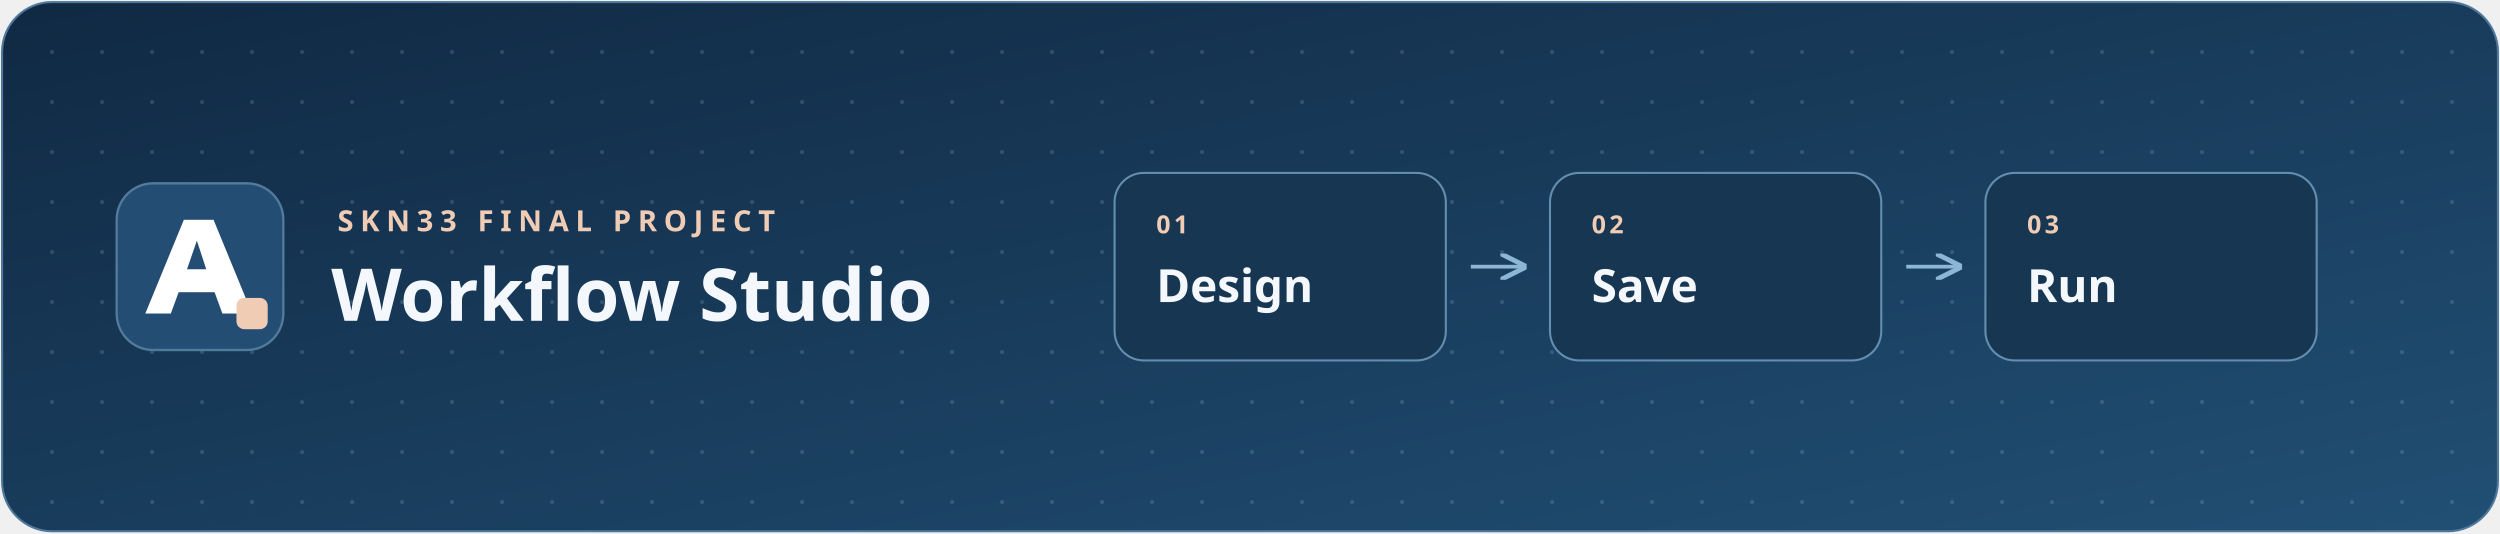
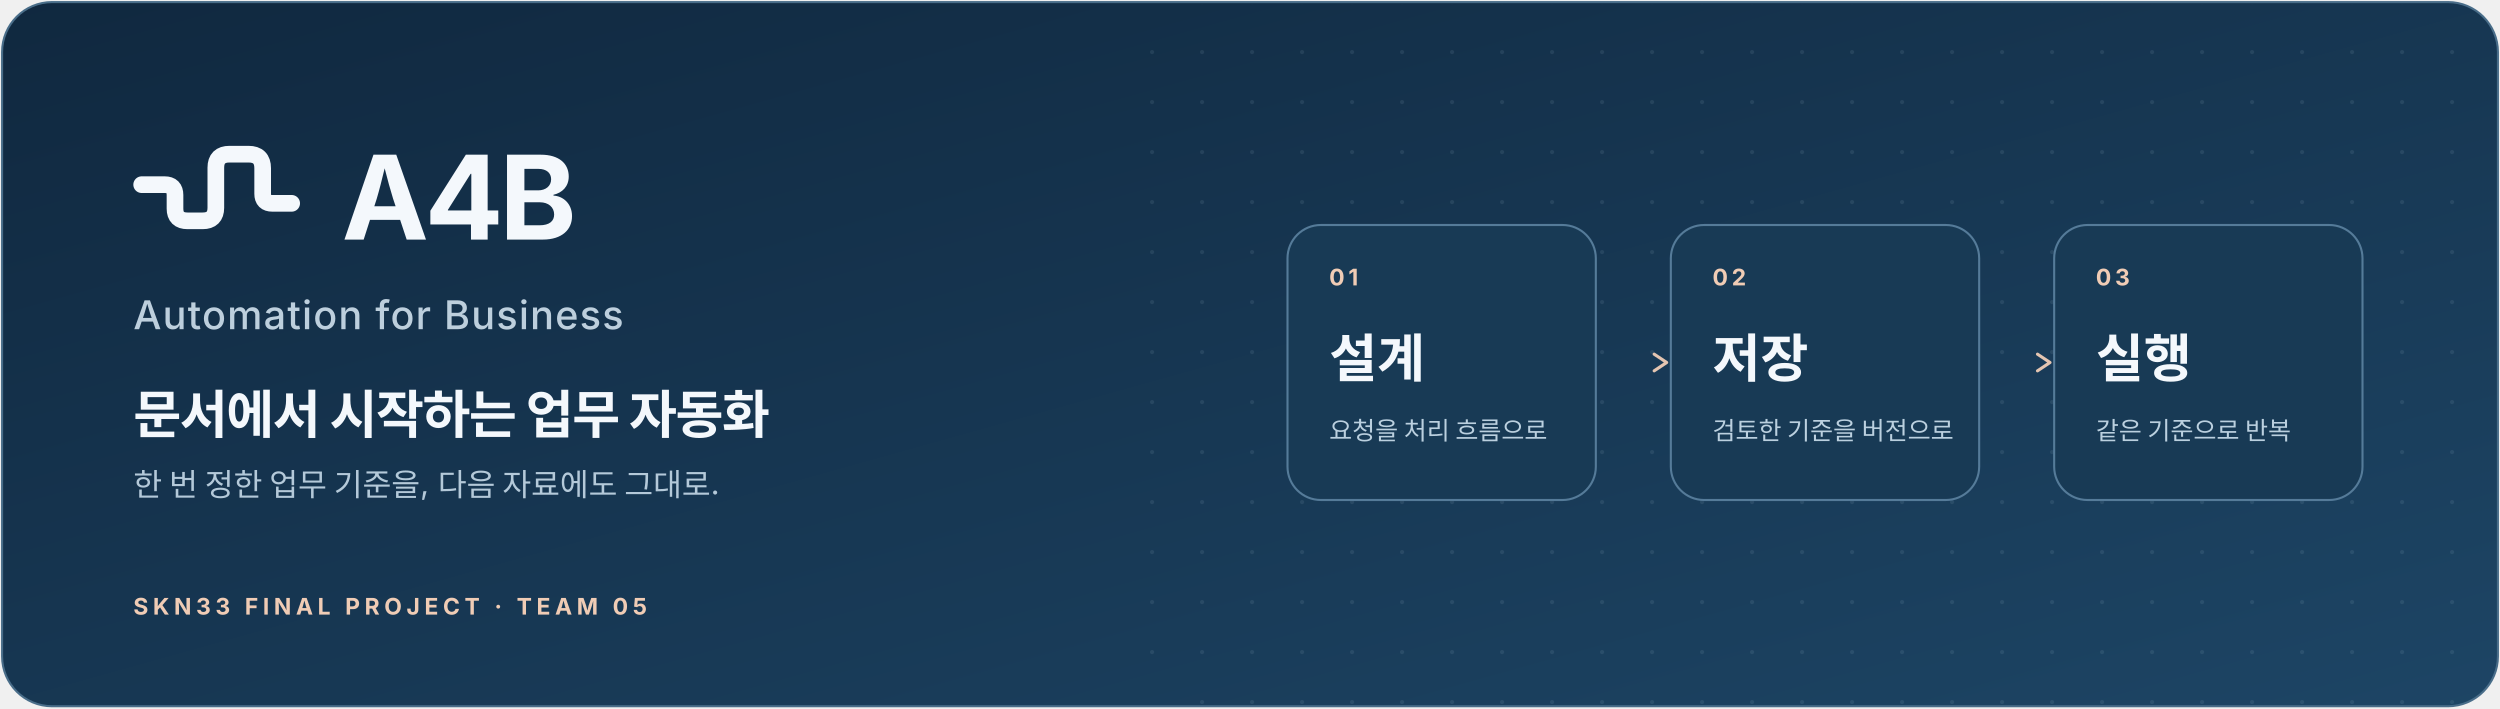
- <svg xmlns="http://www.w3.org/2000/svg" width="1200" height="256" viewBox="0 0 1200 256" role="img" aria-labelledby="title desc">
+ <svg xmlns="http://www.w3.org/2000/svg" width="1200" height="340" viewBox="0 0 1200 340" role="img" aria-labelledby="title desc">
  <defs>
-     <linearGradient id="background" x2="1" y2="1">
-       <stop stop-color="#102943" />
-       <stop offset="1" stop-color="#214f74" />
+     <linearGradient id="bg" x1="0" y1="0" x2="1" y2="1">
+       <stop stop-color="#10283F" />
+       <stop offset="1" stop-color="#1D4565" />
    </linearGradient>
-     <pattern id="grid" width="24" height="24" patternUnits="userSpaceOnUse">
-       <circle cx="1" cy="1" r="1" fill="#bfd9ed" opacity=".17" />
+     <pattern id="dots" width="24" height="24" patternUnits="userSpaceOnUse">
+       <circle cx="1" cy="1" r="1" fill="#B9D2E4" opacity=".10" />
    </pattern>
-     <marker id="arrow" markerWidth="7" markerHeight="7" refX="6" refY="3.5" orient="auto">
-       <path d="M0 0L7 3.5L0 7" fill="none" stroke="#8db6d5" stroke-width="1.3" />
-     </marker>
+     <linearGradient id="line" x1="0" x2="1">
+       <stop stop-color="#7198B7" />
+       <stop offset="1" stop-color="#F0CCB5" />
+     </linearGradient>
  </defs>
-   <rect x="1" y="1" width="1198" height="254" rx="24" fill="url(#background)" stroke="#4f7799" />
-   <rect x="2" y="2" width="1196" height="252" rx="24" fill="url(#grid)" />
-   <g transform="translate(56 88) scale(2.5)">
-     <rect width="32" height="32" rx="7" fill="#244d73" stroke="#527a9b" stroke-width=".45" />
-     <path fill="#fff" fill-rule="evenodd" d="M5.5 25 12.9 7h5.7L26 25h-5.7l-1.5-4.1h-6.9L10.4 25H5.5Zm8-8.5h3.7L15.4 11l-1.9 5.5Z" />
-     <rect x="23" y="22" width="6" height="6" rx="1.5" fill="#f0ccb5" />
-   </g>
-   <g font-family="system-ui, sans-serif">
-     <text x="162" y="111" font-size="14" font-weight="650" letter-spacing="3.2" fill="#f0ccb5">SKN33 FINAL PROJECT</text>
-     <text x="159" y="154" font-size="35" font-weight="720" fill="#f4f8fc">Workflow Studio</text>
-     <g fill="#163652" stroke="#648eaf">
-       <rect x="535" y="83" width="159" height="90" rx="14" />
-       <rect x="744" y="83" width="159" height="90" rx="14" />
-       <rect x="953" y="83" width="159" height="90" rx="14" />
+   <rect x="1" y="1" width="1198" height="338" rx="24" fill="url(#bg)" stroke="#496D89" />
+   <rect x="550" y="2" width="648" height="336" rx="23" fill="url(#dots)" />
+   <g font-family="-apple-system, BlinkMacSystemFont, 'Segoe UI', 'Noto Sans KR', sans-serif">
+     <g transform="translate(64 70) scale(.8)">
+       <path d="M5 23.3H18.8Q25 23.3 25 29.5V37.7Q25 45 32.5 45H41.6Q49.5 45 49.5 37.2V13.1Q49.5 5 57.7 5H69.1Q77.6 5 77.6 13.4V28.8Q77.6 34.5 83.4 34.5H95" fill="none" stroke="#F4F8FC" stroke-width="10" stroke-linecap="round" stroke-linejoin="round" />
    </g>
-     <g font-size="12" fill="#f0ccb5" font-weight="700" letter-spacing="1.6">
-       <text x="555" y="112">01</text>
-       <text x="764" y="112">02</text>
-       <text x="973" y="112">03</text>
+     <text x="164" y="115" font-size="56" font-weight="750" letter-spacing="-2" fill="#F4F8FC">A4B</text>
+     <text x="64" y="158" font-size="19" font-weight="500" letter-spacing=".6" fill="#BDCFDD">Automation for Business</text>
+     <text x="64" y="208" font-size="25" font-weight="650" letter-spacing="-.7" fill="#F4F8FC">문서에서 시작하는 업무 자동화</text>
+     <text x="64" y="238" font-size="15" fill="#B4C9D9">한 번 정한 업무 기준을, 다음 자료에도 그대로.</text>
+     <text x="64" y="295" font-size="11" font-weight="650" letter-spacing="2.2" fill="#F0CCB5">SKN33 FINAL PROJECT · TEAM 05</text>
+     <path d="M766 174H800M950 174H984" stroke="url(#line)" stroke-width="1.5" />
+     <path d="m794 170 6 4-6 4m184-8 6 4-6 4" fill="none" stroke="#E4C5B1" stroke-width="1.5" stroke-linecap="round" stroke-linejoin="round" />
+     <g fill="#183A55" stroke="#557B99">
+       <rect x="618" y="108" width="148" height="132" rx="16" />
+       <rect x="802" y="108" width="148" height="132" rx="16" />
+       <rect x="986" y="108" width="148" height="132" rx="16" />
    </g>
-     <g font-size="22" fill="#f4f8fc" font-weight="640">
-       <text x="555" y="145">Design</text>
-       <text x="764" y="145">Save</text>
-       <text x="973" y="145">Run</text>
+     <g font-size="11" font-weight="700" letter-spacing="1.8" fill="#F0CCB5">
+       <text x="638" y="137">01</text>
+       <text x="822" y="137">02</text>
+       <text x="1006" y="137">03</text>
    </g>
-     <g stroke="#8db6d5" stroke-width="1.8" marker-end="url(#arrow)">
-       <path d="M706 128h25" />
-       <path d="M915 128h25" />
+     <g font-size="25" font-weight="650" fill="#F4F8FC">
+       <text x="638" y="181">설계</text>
+       <text x="822" y="181">저장</text>
+       <text x="1006" y="181">실행</text>
+     </g>
+     <g font-size="12" fill="#BBD0DF">
+       <text x="638" y="211">요청을 처리 흐름으로</text>
+       <text x="822" y="211">검토한 기준을 버전으로</text>
+       <text x="1006" y="211">같은 기준으로 반복</text>
    </g>
  </g>
</svg>
